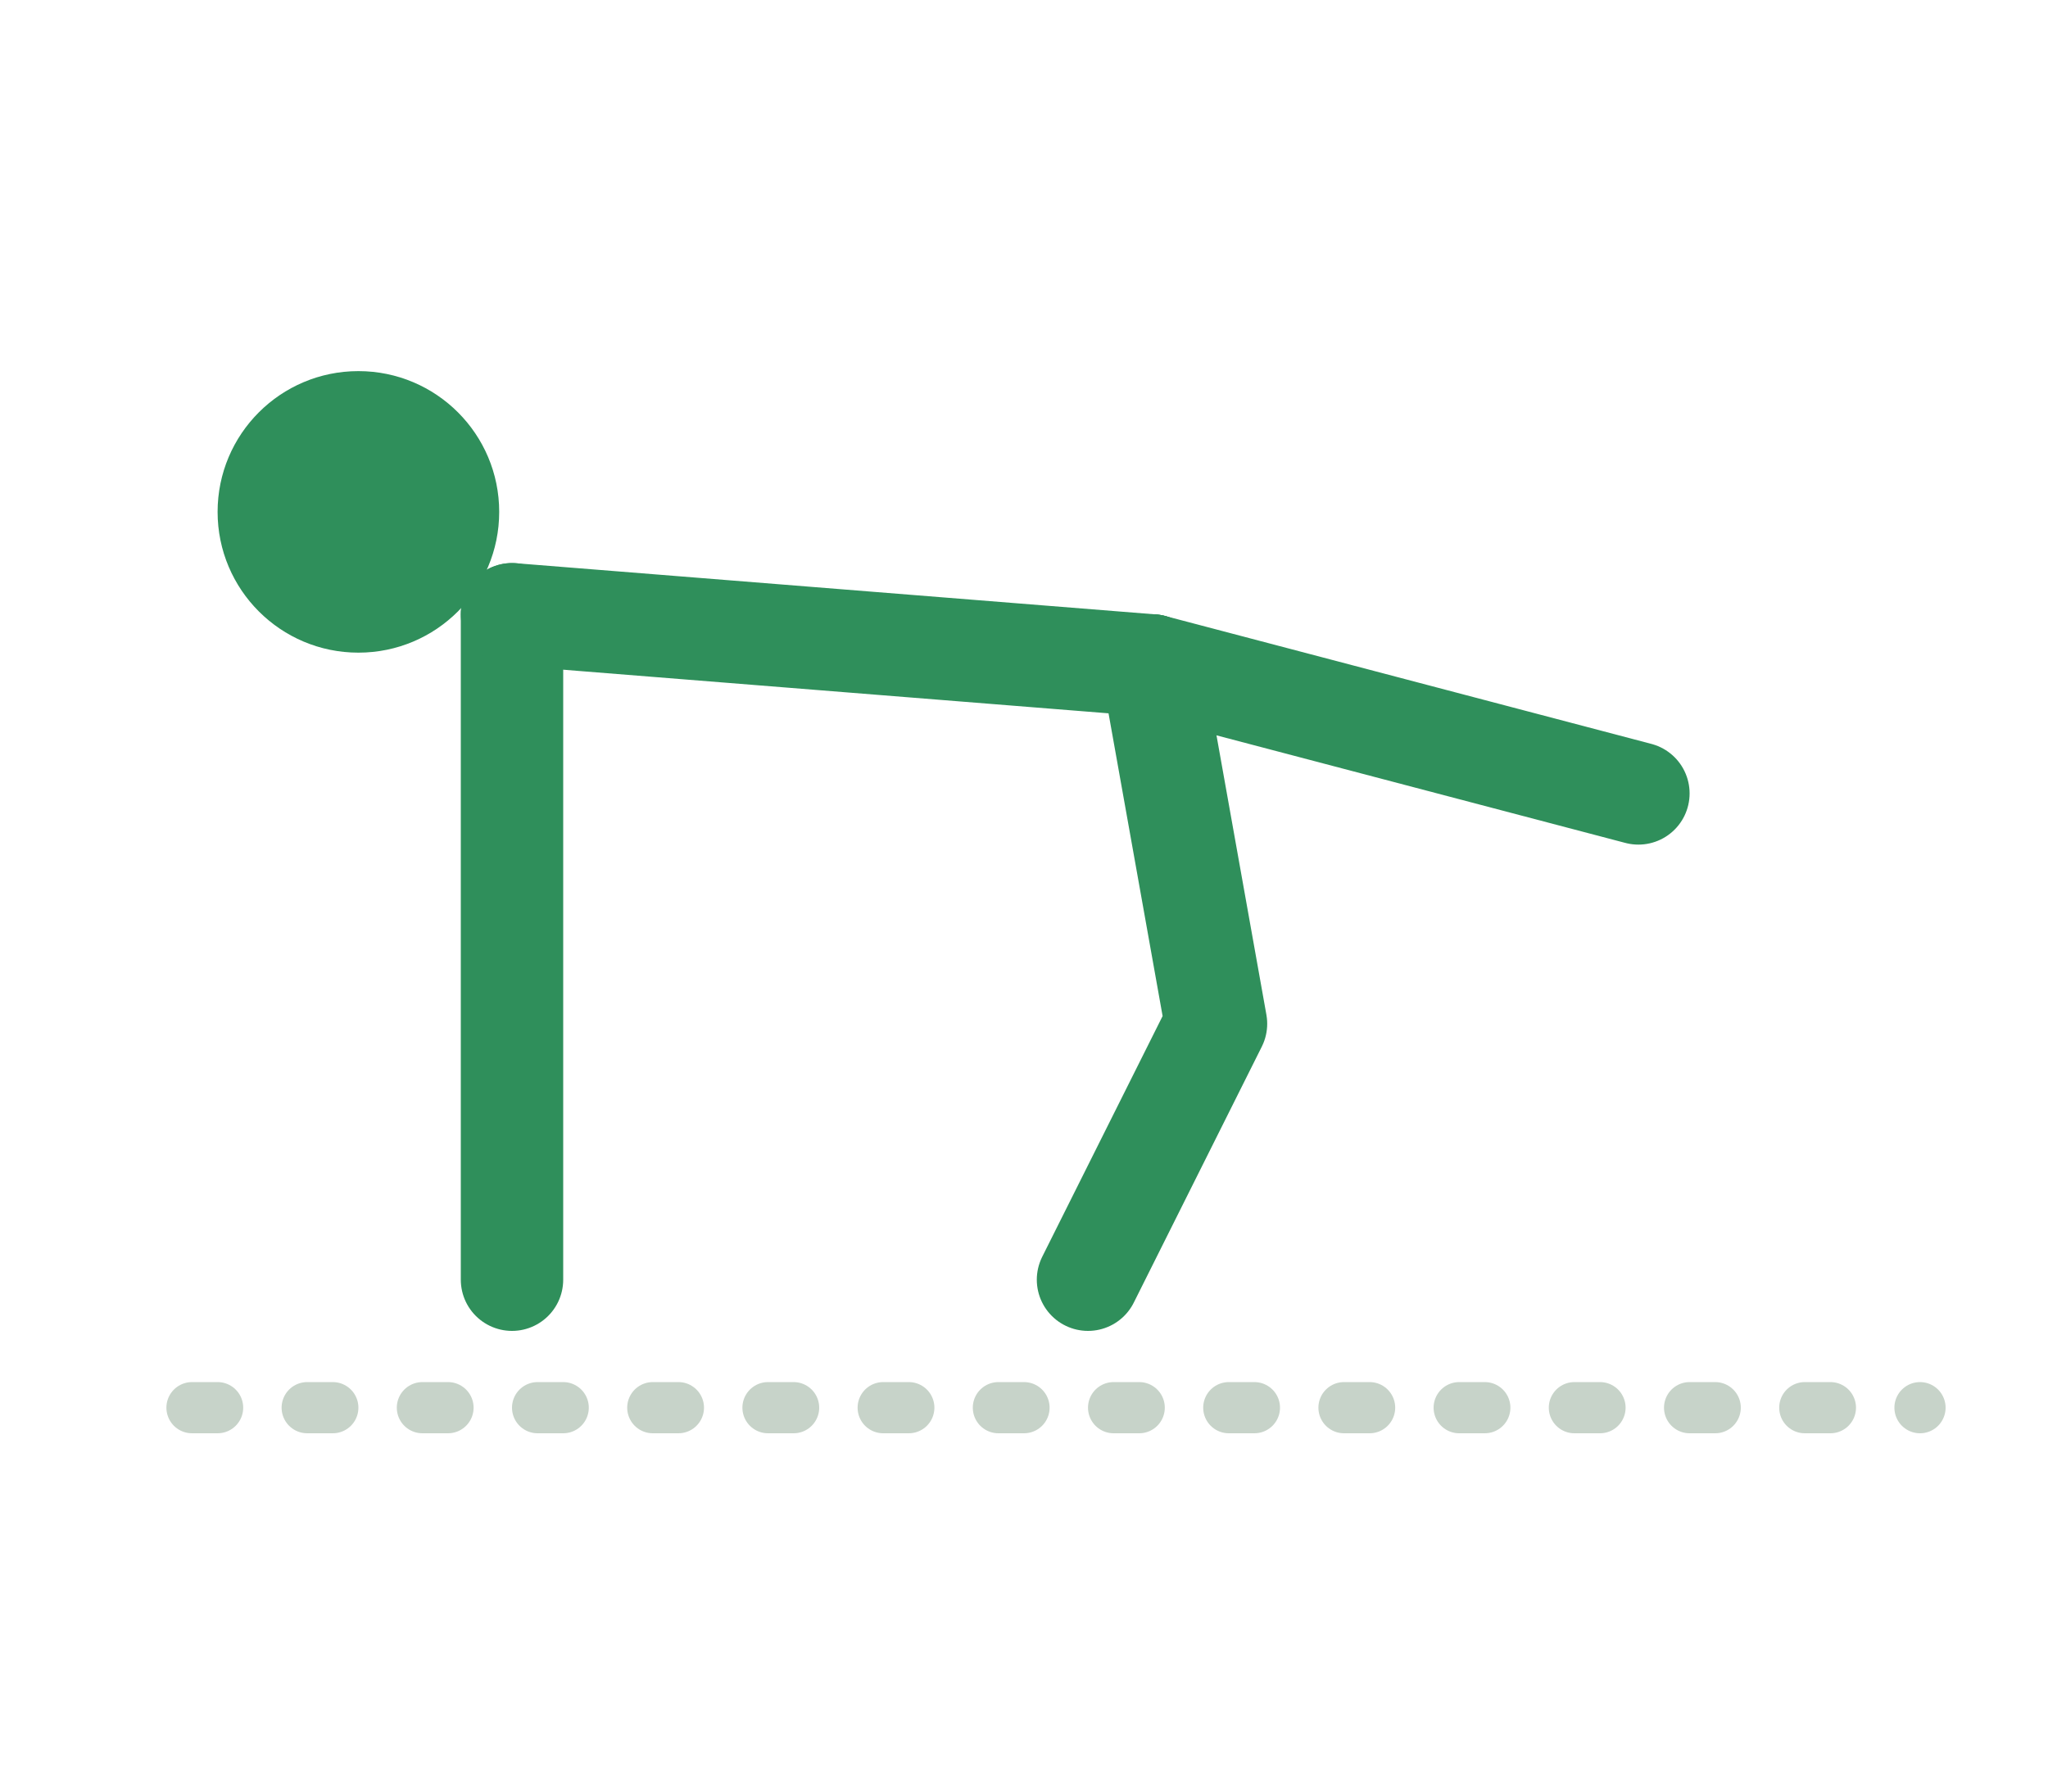
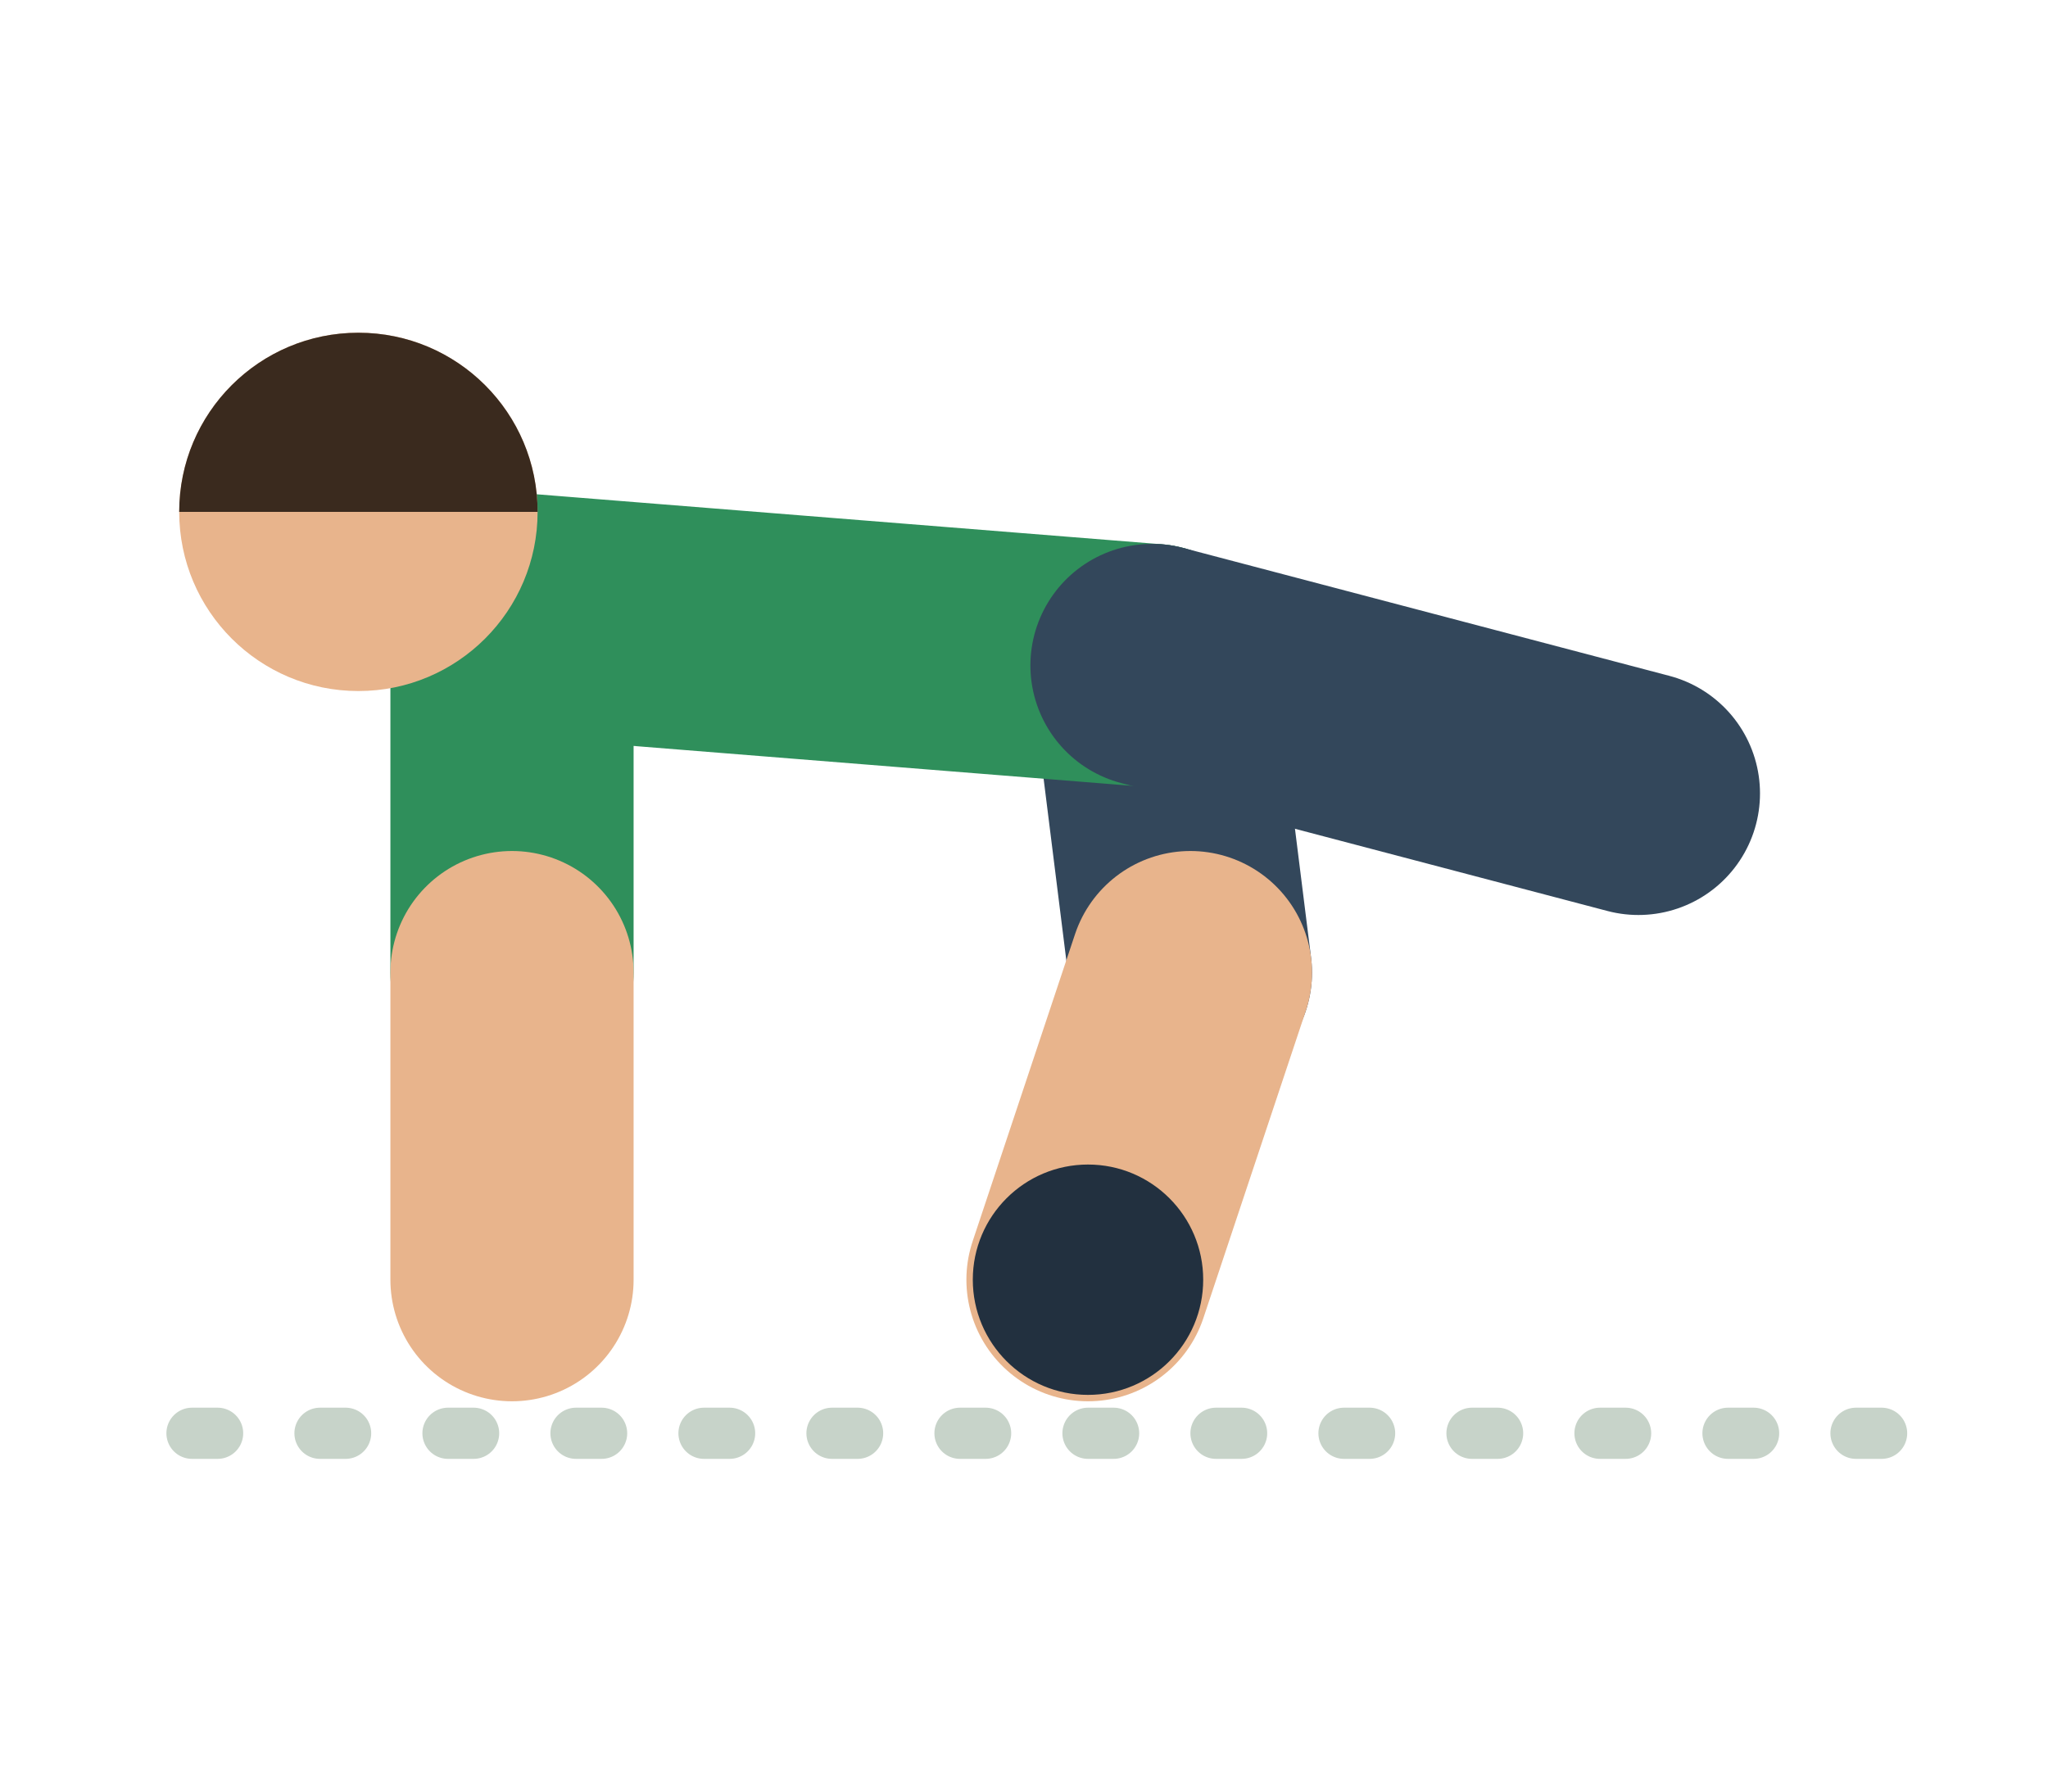
<svg xmlns="http://www.w3.org/2000/svg" viewBox="0 0 160 140">
-   <line x1="15" y1="110" x2="150" y2="110" stroke="#c7d3c9" stroke-width="4" stroke-dasharray="2 7" stroke-linecap="round" />
-   <path d="M40 48 L40 100" stroke="#2f8f5b" stroke-width="8" fill="none" stroke-linecap="round" stroke-linejoin="round" />
-   <path d="M90 52 L95 80 L85 100" stroke="#2f8f5b" stroke-width="8" fill="none" stroke-linecap="round" stroke-linejoin="round" />
-   <path d="M40 48 L90 52" stroke="#2f8f5b" stroke-width="8" fill="none" stroke-linecap="round" stroke-linejoin="round" />
-   <path d="M90 52 L128 62" stroke="#2f8f5b" stroke-width="8" fill="none" stroke-linecap="round" stroke-linejoin="round" />
-   <circle cx="28" cy="40" r="11" fill="#2f8f5b" />
+   <line x1="15" y1="112" x2="150" y2="112" stroke="#c7d3c9" stroke-width="4" stroke-dasharray="2 8" stroke-linecap="round" />
+   <path d="M40 48 L40 76" stroke="#2f8f5b" stroke-width="19" fill="none" stroke-linecap="round" stroke-linejoin="round" />
+   <path d="M40 76 L40 100" stroke="#e8b48c" stroke-width="19" fill="none" stroke-linecap="round" stroke-linejoin="round" />
+   <path d="M90 52 L93 76" stroke="#33475b" stroke-width="19" fill="none" stroke-linecap="round" stroke-linejoin="round" />
+   <path d="M93 76 L85 100" stroke="#e8b48c" stroke-width="19" fill="none" stroke-linecap="round" stroke-linejoin="round" />
+   <path d="M40 48 L90 52" stroke="#2f8f5b" stroke-width="19" fill="none" stroke-linecap="round" stroke-linejoin="round" />
+   <path d="M90 52 L128 62" stroke="#33475b" stroke-width="19" fill="none" stroke-linecap="round" stroke-linejoin="round" />
+   <circle cx="40" cy="100" r="8" fill="#e8b48c" />
+   <circle cx="85" cy="100" r="9" fill="#22303f" />
+   <circle cx="28" cy="40" r="14" fill="#e8b48c" />
+   <path d="M14 40 A14 14 0 0 1 42 40 Z" fill="#3a2a1e" />
</svg>
